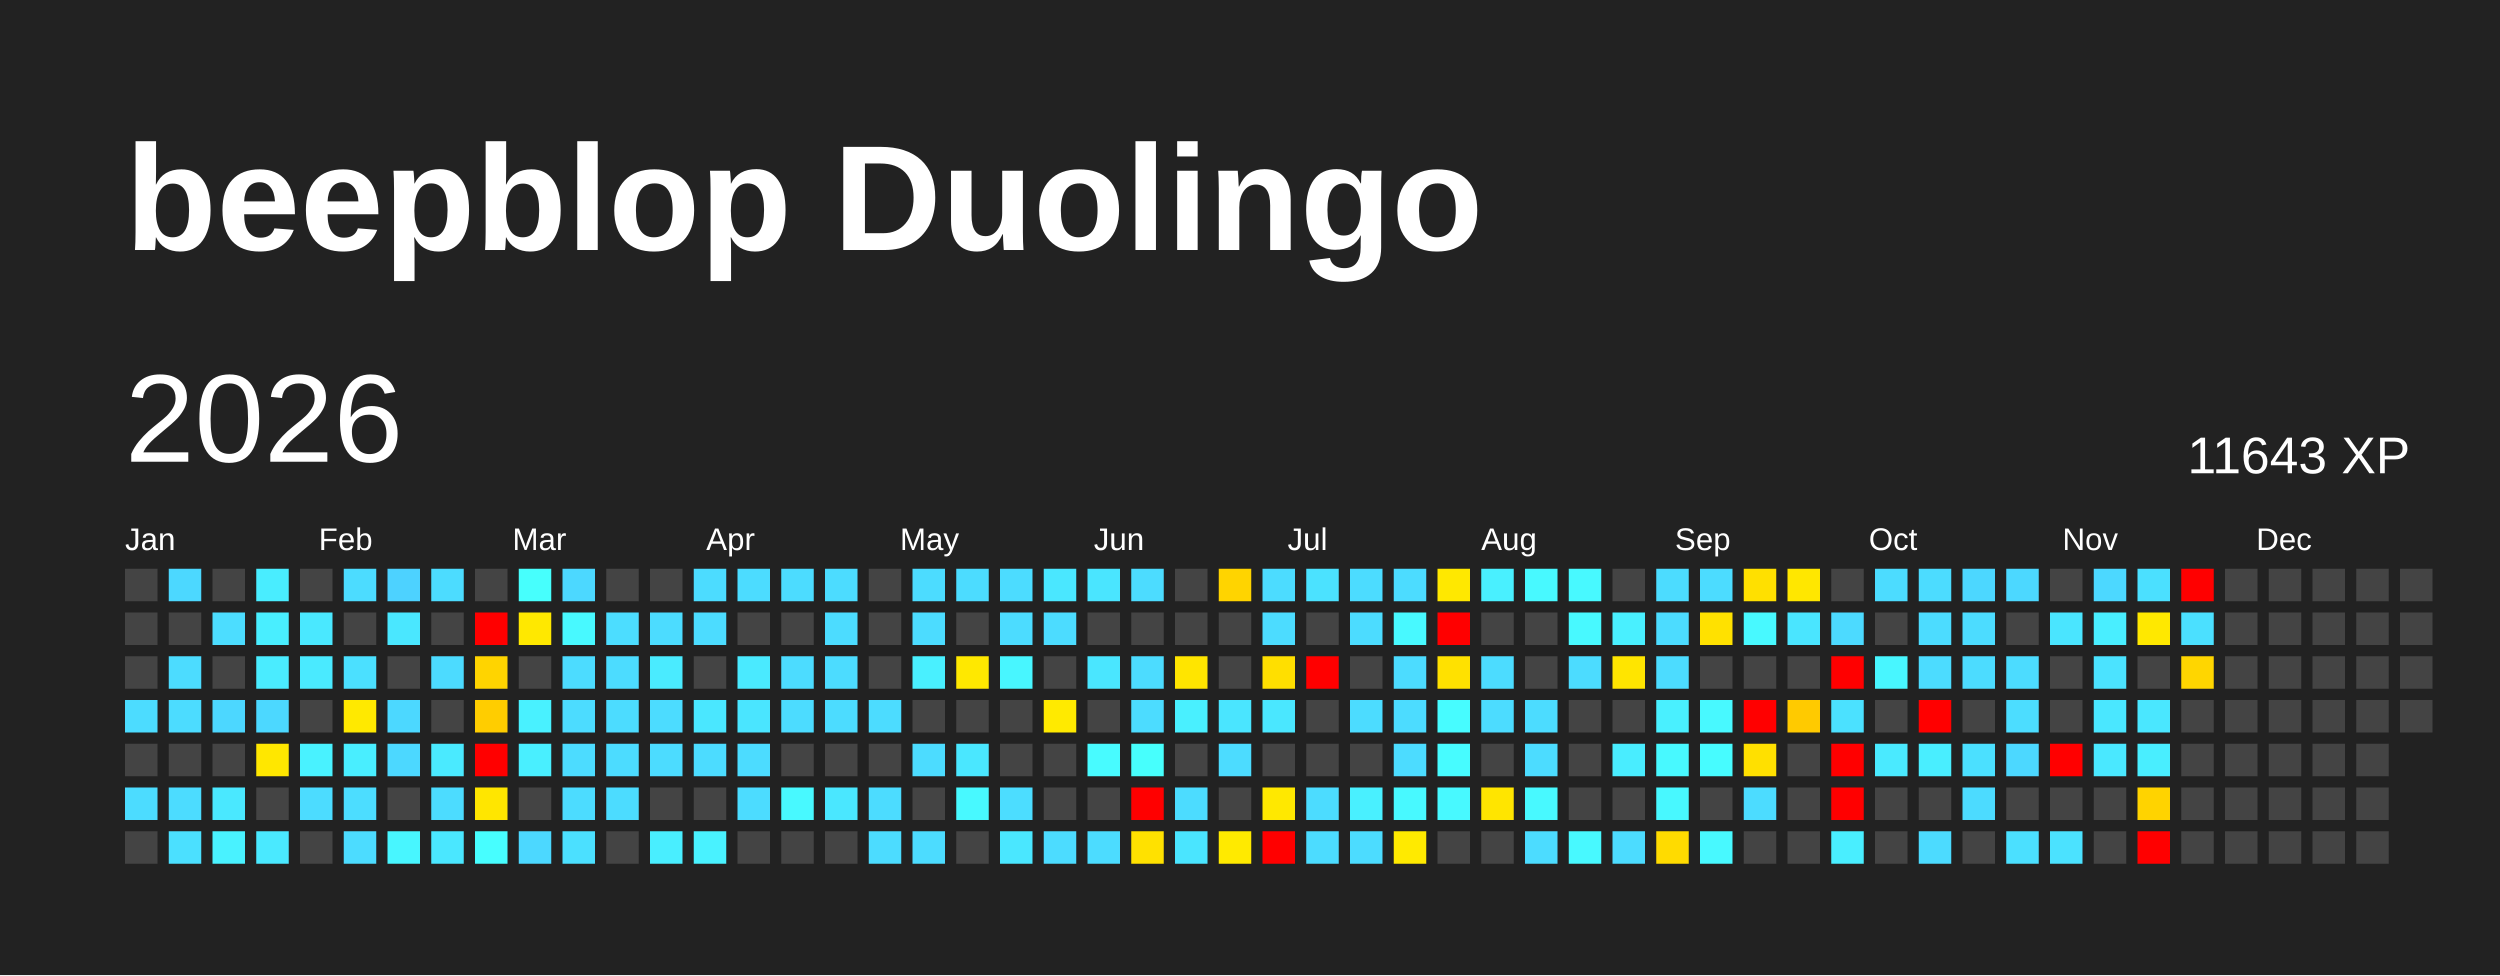
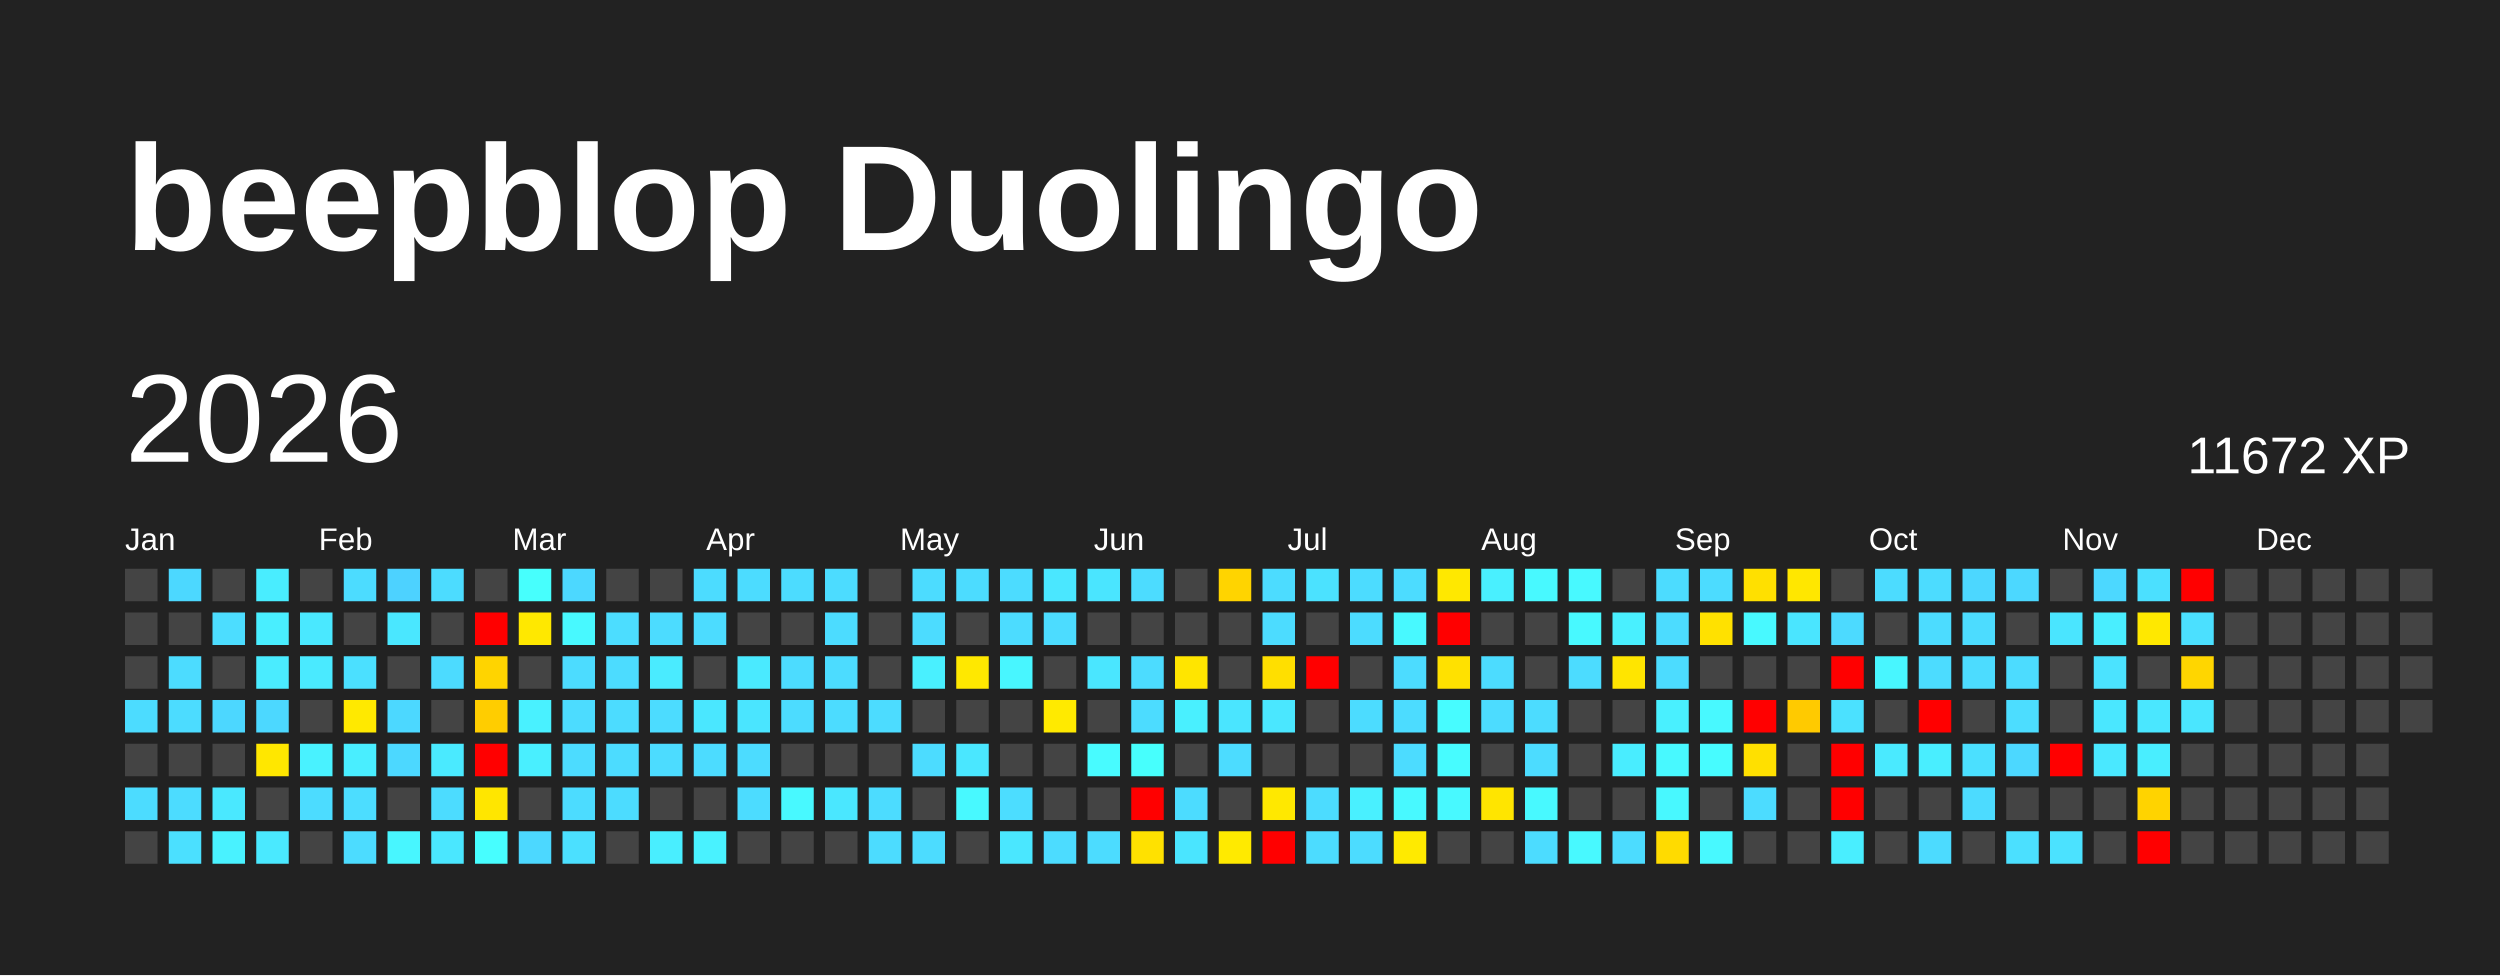
<svg xmlns="http://www.w3.org/2000/svg" baseProfile="full" height="78mm" version="1.1" viewBox="0,0,200,78" width="200mm">
  <defs />
  <rect fill="#222222" height="78" width="200" x="0" y="0" />
  <text fill="#FFFFFF" style="font-size:12px; font-family:Arial; font-weight:bold;" x="10" y="20">beepblop Duolingo</text>
  <text dominant-baseline="hanging" fill="#FFFFFF" style="font-size:10.0px; font-family:Arial;" x="10" y="30">2026</text>
-   <text dominant-baseline="hanging" fill="#FFFFFF" style="font-size:4.125px; font-family:Arial;" x="175" y="35">11643 XP</text>
+   <text dominant-baseline="hanging" fill="#FFFFFF" style="font-size:4.125px; font-family:Arial;" x="175" y="35">11672 XP</text>
  <text fill="#FFFFFF" style="font-size:2.5px; font-family:Arial" x="10.0" y="44">Jan</text>
  <text fill="#FFFFFF" style="font-size:2.5px; font-family:Arial" x="25.5" y="44">Feb</text>
  <text fill="#FFFFFF" style="font-size:2.5px; font-family:Arial" x="41.0" y="44">Mar</text>
  <text fill="#FFFFFF" style="font-size:2.5px; font-family:Arial" x="56.5" y="44">Apr</text>
  <text fill="#FFFFFF" style="font-size:2.5px; font-family:Arial" x="72.0" y="44">May</text>
  <text fill="#FFFFFF" style="font-size:2.5px; font-family:Arial" x="87.5" y="44">Jun</text>
  <text fill="#FFFFFF" style="font-size:2.5px; font-family:Arial" x="103.0" y="44">Jul</text>
  <text fill="#FFFFFF" style="font-size:2.5px; font-family:Arial" x="118.5" y="44">Aug</text>
  <text fill="#FFFFFF" style="font-size:2.5px; font-family:Arial" x="134.0" y="44">Sep</text>
  <text fill="#FFFFFF" style="font-size:2.5px; font-family:Arial" x="149.5" y="44">Oct</text>
  <text fill="#FFFFFF" style="font-size:2.5px; font-family:Arial" x="165.0" y="44">Nov</text>
  <text fill="#FFFFFF" style="font-size:2.5px; font-family:Arial" x="180.5" y="44">Dec</text>
  <rect fill="#444444" height="2.6" width="2.6" x="10.0" y="45.5" />
  <rect fill="#444444" height="2.6" width="2.6" x="10.0" y="49.0" />
  <rect fill="#444444" height="2.6" width="2.6" x="10.0" y="52.5" />
  <rect fill="#4cdcff" height="2.6" width="2.6" x="10.0" y="56.0" />
  <rect fill="#444444" height="2.6" width="2.6" x="10.0" y="59.5" />
  <rect fill="#4cdcff" height="2.6" width="2.6" x="10.0" y="63.0" />
  <rect fill="#444444" height="2.6" width="2.6" x="10.0" y="66.5" />
  <rect fill="#4cd8ff" height="2.6" width="2.6" x="13.5" y="45.5" />
  <rect fill="#444444" height="2.6" width="2.6" x="13.5" y="49.0" />
  <rect fill="#4cdcff" height="2.6" width="2.6" x="13.5" y="52.5" />
  <rect fill="#4cdcff" height="2.6" width="2.6" x="13.5" y="56.0" />
  <rect fill="#444444" height="2.6" width="2.6" x="13.5" y="59.5" />
  <rect fill="#4cdcff" height="2.6" width="2.6" x="13.5" y="63.0" />
  <rect fill="#4be0ff" height="2.6" width="2.6" x="13.5" y="66.5" />
  <rect fill="#444444" height="2.6" width="2.6" x="17.0" y="45.5" />
  <rect fill="#4cddff" height="2.6" width="2.6" x="17.0" y="49.0" />
  <rect fill="#444444" height="2.6" width="2.6" x="17.0" y="52.5" />
  <rect fill="#4cd7ff" height="2.6" width="2.6" x="17.0" y="56.0" />
  <rect fill="#444444" height="2.6" width="2.6" x="17.0" y="59.5" />
  <rect fill="#4ae8ff" height="2.6" width="2.6" x="17.0" y="63.0" />
  <rect fill="#49f2ff" height="2.6" width="2.6" x="17.0" y="66.5" />
  <rect fill="#49edff" height="2.6" width="2.6" x="20.5" y="45.5" />
  <rect fill="#49eeff" height="2.6" width="2.6" x="20.5" y="49.0" />
  <rect fill="#4aecff" height="2.6" width="2.6" x="20.5" y="52.5" />
  <rect fill="#4cd8ff" height="2.6" width="2.6" x="20.5" y="56.0" />
  <rect fill="#ffe700" height="2.6" width="2.6" x="20.5" y="59.5" />
  <rect fill="#444444" height="2.6" width="2.6" x="20.5" y="63.0" />
  <rect fill="#4ae9ff" height="2.6" width="2.6" x="20.5" y="66.5" />
  <rect fill="#444444" height="2.6" width="2.6" x="24.0" y="45.5" />
  <rect fill="#4ae8ff" height="2.6" width="2.6" x="24.0" y="49.0" />
  <rect fill="#4aeaff" height="2.6" width="2.6" x="24.0" y="52.5" />
  <rect fill="#444444" height="2.6" width="2.6" x="24.0" y="56.0" />
  <rect fill="#49f2ff" height="2.6" width="2.6" x="24.0" y="59.5" />
  <rect fill="#4cdcff" height="2.6" width="2.6" x="24.0" y="63.0" />
  <rect fill="#444444" height="2.6" width="2.6" x="24.0" y="66.5" />
  <rect fill="#4cdcff" height="2.6" width="2.6" x="27.5" y="45.5" />
  <rect fill="#444444" height="2.6" width="2.6" x="27.5" y="49.0" />
  <rect fill="#4be0ff" height="2.6" width="2.6" x="27.5" y="52.5" />
  <rect fill="#ffe900" height="2.6" width="2.6" x="27.5" y="56.0" />
  <rect fill="#49eeff" height="2.6" width="2.6" x="27.5" y="59.5" />
  <rect fill="#4cddff" height="2.6" width="2.6" x="27.5" y="63.0" />
  <rect fill="#4cdcff" height="2.6" width="2.6" x="27.5" y="66.5" />
  <rect fill="#4dd2ff" height="2.6" width="2.6" x="31.0" y="45.5" />
  <rect fill="#4ae7ff" height="2.6" width="2.6" x="31.0" y="49.0" />
  <rect fill="#444444" height="2.6" width="2.6" x="31.0" y="52.5" />
  <rect fill="#4cd8ff" height="2.6" width="2.6" x="31.0" y="56.0" />
  <rect fill="#4cd8ff" height="2.6" width="2.6" x="31.0" y="59.5" />
  <rect fill="#444444" height="2.6" width="2.6" x="31.0" y="63.0" />
  <rect fill="#48f6ff" height="2.6" width="2.6" x="31.0" y="66.5" />
  <rect fill="#4cdcff" height="2.6" width="2.6" x="34.5" y="45.5" />
  <rect fill="#444444" height="2.6" width="2.6" x="34.5" y="49.0" />
  <rect fill="#4cdbff" height="2.6" width="2.6" x="34.5" y="52.5" />
  <rect fill="#444444" height="2.6" width="2.6" x="34.5" y="56.0" />
  <rect fill="#4aeaff" height="2.6" width="2.6" x="34.5" y="59.5" />
  <rect fill="#4cdcff" height="2.6" width="2.6" x="34.5" y="63.0" />
  <rect fill="#4ae7ff" height="2.6" width="2.6" x="34.5" y="66.5" />
  <rect fill="#444444" height="2.6" width="2.6" x="38.0" y="45.5" />
  <rect fill="red" height="2.6" width="2.6" x="38.0" y="49.0" />
  <rect fill="#ffd400" height="2.6" width="2.6" x="38.0" y="52.5" />
  <rect fill="#ffcd00" height="2.6" width="2.6" x="38.0" y="56.0" />
  <rect fill="red" height="2.6" width="2.6" x="38.0" y="59.5" />
  <rect fill="#ffe600" height="2.6" width="2.6" x="38.0" y="63.0" />
  <rect fill="#47feff" height="2.6" width="2.6" x="38.0" y="66.5" />
  <rect fill="#47fffd" height="2.6" width="2.6" x="41.5" y="45.5" />
  <rect fill="#ffe800" height="2.6" width="2.6" x="41.5" y="49.0" />
  <rect fill="#444444" height="2.6" width="2.6" x="41.5" y="52.5" />
  <rect fill="#49f1ff" height="2.6" width="2.6" x="41.5" y="56.0" />
  <rect fill="#49efff" height="2.6" width="2.6" x="41.5" y="59.5" />
  <rect fill="#444444" height="2.6" width="2.6" x="41.5" y="63.0" />
  <rect fill="#4cd8ff" height="2.6" width="2.6" x="41.5" y="66.5" />
  <rect fill="#4cd8ff" height="2.6" width="2.6" x="45.0" y="45.5" />
  <rect fill="#48f9ff" height="2.6" width="2.6" x="45.0" y="49.0" />
  <rect fill="#4cdcff" height="2.6" width="2.6" x="45.0" y="52.5" />
  <rect fill="#4cdcff" height="2.6" width="2.6" x="45.0" y="56.0" />
  <rect fill="#4cdcff" height="2.6" width="2.6" x="45.0" y="59.5" />
  <rect fill="#4cdcff" height="2.6" width="2.6" x="45.0" y="63.0" />
  <rect fill="#4be0ff" height="2.6" width="2.6" x="45.0" y="66.5" />
  <rect fill="#444444" height="2.6" width="2.6" x="48.5" y="45.5" />
  <rect fill="#4cddff" height="2.6" width="2.6" x="48.5" y="49.0" />
  <rect fill="#4cdcff" height="2.6" width="2.6" x="48.5" y="52.5" />
  <rect fill="#4cdcff" height="2.6" width="2.6" x="48.5" y="56.0" />
  <rect fill="#4cdcff" height="2.6" width="2.6" x="48.5" y="59.5" />
  <rect fill="#4cdcff" height="2.6" width="2.6" x="48.5" y="63.0" />
  <rect fill="#444444" height="2.6" width="2.6" x="48.5" y="66.5" />
  <rect fill="#444444" height="2.6" width="2.6" x="52.0" y="45.5" />
  <rect fill="#4cdcff" height="2.6" width="2.6" x="52.0" y="49.0" />
  <rect fill="#4aebff" height="2.6" width="2.6" x="52.0" y="52.5" />
  <rect fill="#4cdcff" height="2.6" width="2.6" x="52.0" y="56.0" />
  <rect fill="#4cdcff" height="2.6" width="2.6" x="52.0" y="59.5" />
  <rect fill="#444444" height="2.6" width="2.6" x="52.0" y="63.0" />
  <rect fill="#49eeff" height="2.6" width="2.6" x="52.0" y="66.5" />
  <rect fill="#4cdcff" height="2.6" width="2.6" x="55.5" y="45.5" />
  <rect fill="#4cdcff" height="2.6" width="2.6" x="55.5" y="49.0" />
  <rect fill="#444444" height="2.6" width="2.6" x="55.5" y="52.5" />
  <rect fill="#4ae7ff" height="2.6" width="2.6" x="55.5" y="56.0" />
  <rect fill="#4cdcff" height="2.6" width="2.6" x="55.5" y="59.5" />
  <rect fill="#444444" height="2.6" width="2.6" x="55.5" y="63.0" />
  <rect fill="#49f2ff" height="2.6" width="2.6" x="55.5" y="66.5" />
  <rect fill="#4cdcff" height="2.6" width="2.6" x="59.0" y="45.5" />
  <rect fill="#444444" height="2.6" width="2.6" x="59.0" y="49.0" />
  <rect fill="#4aeaff" height="2.6" width="2.6" x="59.0" y="52.5" />
  <rect fill="#4ae5ff" height="2.6" width="2.6" x="59.0" y="56.0" />
  <rect fill="#4cdcff" height="2.6" width="2.6" x="59.0" y="59.5" />
  <rect fill="#4cdcff" height="2.6" width="2.6" x="59.0" y="63.0" />
  <rect fill="#444444" height="2.6" width="2.6" x="59.0" y="66.5" />
  <rect fill="#4cdcff" height="2.6" width="2.6" x="62.5" y="45.5" />
  <rect fill="#444444" height="2.6" width="2.6" x="62.5" y="49.0" />
  <rect fill="#4cdcff" height="2.6" width="2.6" x="62.5" y="52.5" />
  <rect fill="#4cdcff" height="2.6" width="2.6" x="62.5" y="56.0" />
  <rect fill="#444444" height="2.6" width="2.6" x="62.5" y="59.5" />
  <rect fill="#48f9ff" height="2.6" width="2.6" x="62.5" y="63.0" />
  <rect fill="#444444" height="2.6" width="2.6" x="62.5" y="66.5" />
  <rect fill="#4cdcff" height="2.6" width="2.6" x="66.0" y="45.5" />
  <rect fill="#4cdcff" height="2.6" width="2.6" x="66.0" y="49.0" />
  <rect fill="#4cdcff" height="2.6" width="2.6" x="66.0" y="52.5" />
  <rect fill="#4cdcff" height="2.6" width="2.6" x="66.0" y="56.0" />
  <rect fill="#444444" height="2.6" width="2.6" x="66.0" y="59.5" />
  <rect fill="#4ae7ff" height="2.6" width="2.6" x="66.0" y="63.0" />
  <rect fill="#444444" height="2.6" width="2.6" x="66.0" y="66.5" />
  <rect fill="#444444" height="2.6" width="2.6" x="69.5" y="45.5" />
  <rect fill="#444444" height="2.6" width="2.6" x="69.5" y="49.0" />
  <rect fill="#444444" height="2.6" width="2.6" x="69.5" y="52.5" />
  <rect fill="#4cdcff" height="2.6" width="2.6" x="69.5" y="56.0" />
  <rect fill="#444444" height="2.6" width="2.6" x="69.5" y="59.5" />
  <rect fill="#4cdcff" height="2.6" width="2.6" x="69.5" y="63.0" />
  <rect fill="#4cdcff" height="2.6" width="2.6" x="69.5" y="66.5" />
  <rect fill="#4cdcff" height="2.6" width="2.6" x="73.0" y="45.5" />
  <rect fill="#4cdcff" height="2.6" width="2.6" x="73.0" y="49.0" />
  <rect fill="#49f0ff" height="2.6" width="2.6" x="73.0" y="52.5" />
  <rect fill="#444444" height="2.6" width="2.6" x="73.0" y="56.0" />
  <rect fill="#4cdcff" height="2.6" width="2.6" x="73.0" y="59.5" />
  <rect fill="#444444" height="2.6" width="2.6" x="73.0" y="63.0" />
  <rect fill="#4cdcff" height="2.6" width="2.6" x="73.0" y="66.5" />
  <rect fill="#4cdcff" height="2.6" width="2.6" x="76.5" y="45.5" />
  <rect fill="#444444" height="2.6" width="2.6" x="76.5" y="49.0" />
  <rect fill="#ffe800" height="2.6" width="2.6" x="76.5" y="52.5" />
  <rect fill="#444444" height="2.6" width="2.6" x="76.5" y="56.0" />
  <rect fill="#4ae7ff" height="2.6" width="2.6" x="76.5" y="59.5" />
  <rect fill="#48f9ff" height="2.6" width="2.6" x="76.5" y="63.0" />
  <rect fill="#444444" height="2.6" width="2.6" x="76.5" y="66.5" />
  <rect fill="#4cdcff" height="2.6" width="2.6" x="80.0" y="45.5" />
  <rect fill="#4cdcff" height="2.6" width="2.6" x="80.0" y="49.0" />
  <rect fill="#48f6ff" height="2.6" width="2.6" x="80.0" y="52.5" />
  <rect fill="#444444" height="2.6" width="2.6" x="80.0" y="56.0" />
  <rect fill="#444444" height="2.6" width="2.6" x="80.0" y="59.5" />
  <rect fill="#4cddff" height="2.6" width="2.6" x="80.0" y="63.0" />
  <rect fill="#4ae7ff" height="2.6" width="2.6" x="80.0" y="66.5" />
  <rect fill="#4ae7ff" height="2.6" width="2.6" x="83.5" y="45.5" />
  <rect fill="#4cdcff" height="2.6" width="2.6" x="83.5" y="49.0" />
  <rect fill="#444444" height="2.6" width="2.6" x="83.5" y="52.5" />
  <rect fill="#ffea00" height="2.6" width="2.6" x="83.5" y="56.0" />
  <rect fill="#444444" height="2.6" width="2.6" x="83.5" y="59.5" />
  <rect fill="#444444" height="2.6" width="2.6" x="83.5" y="63.0" />
  <rect fill="#4cdcff" height="2.6" width="2.6" x="83.5" y="66.5" />
  <rect fill="#4ae5ff" height="2.6" width="2.6" x="87.0" y="45.5" />
  <rect fill="#444444" height="2.6" width="2.6" x="87.0" y="49.0" />
  <rect fill="#4ae6ff" height="2.6" width="2.6" x="87.0" y="52.5" />
  <rect fill="#444444" height="2.6" width="2.6" x="87.0" y="56.0" />
  <rect fill="#48fbff" height="2.6" width="2.6" x="87.0" y="59.5" />
  <rect fill="#444444" height="2.6" width="2.6" x="87.0" y="63.0" />
  <rect fill="#4cdcff" height="2.6" width="2.6" x="87.0" y="66.5" />
  <rect fill="#4cdcff" height="2.6" width="2.6" x="90.5" y="45.5" />
  <rect fill="#444444" height="2.6" width="2.6" x="90.5" y="49.0" />
  <rect fill="#4cdcff" height="2.6" width="2.6" x="90.5" y="52.5" />
  <rect fill="#4cdcff" height="2.6" width="2.6" x="90.5" y="56.0" />
  <rect fill="#47fffd" height="2.6" width="2.6" x="90.5" y="59.5" />
  <rect fill="red" height="2.6" width="2.6" x="90.5" y="63.0" />
  <rect fill="#ffe100" height="2.6" width="2.6" x="90.5" y="66.5" />
  <rect fill="#444444" height="2.6" width="2.6" x="94.0" y="45.5" />
  <rect fill="#444444" height="2.6" width="2.6" x="94.0" y="49.0" />
  <rect fill="#ffe500" height="2.6" width="2.6" x="94.0" y="52.5" />
  <rect fill="#49f0ff" height="2.6" width="2.6" x="94.0" y="56.0" />
  <rect fill="#444444" height="2.6" width="2.6" x="94.0" y="59.5" />
  <rect fill="#4cdcff" height="2.6" width="2.6" x="94.0" y="63.0" />
  <rect fill="#4ae5ff" height="2.6" width="2.6" x="94.0" y="66.5" />
  <rect fill="#ffd400" height="2.6" width="2.6" x="97.5" y="45.5" />
  <rect fill="#444444" height="2.6" width="2.6" x="97.5" y="49.0" />
  <rect fill="#444444" height="2.6" width="2.6" x="97.5" y="52.5" />
  <rect fill="#4ae5ff" height="2.6" width="2.6" x="97.5" y="56.0" />
  <rect fill="#4cdcff" height="2.6" width="2.6" x="97.5" y="59.5" />
  <rect fill="#444444" height="2.6" width="2.6" x="97.5" y="63.0" />
  <rect fill="#ffea00" height="2.6" width="2.6" x="97.5" y="66.5" />
  <rect fill="#4cdcff" height="2.6" width="2.6" x="101.0" y="45.5" />
  <rect fill="#4cdcff" height="2.6" width="2.6" x="101.0" y="49.0" />
  <rect fill="#ffdf00" height="2.6" width="2.6" x="101.0" y="52.5" />
  <rect fill="#4ae7ff" height="2.6" width="2.6" x="101.0" y="56.0" />
  <rect fill="#444444" height="2.6" width="2.6" x="101.0" y="59.5" />
  <rect fill="#ffe800" height="2.6" width="2.6" x="101.0" y="63.0" />
  <rect fill="red" height="2.6" width="2.6" x="101.0" y="66.5" />
  <rect fill="#4be2ff" height="2.6" width="2.6" x="104.5" y="45.5" />
  <rect fill="#444444" height="2.6" width="2.6" x="104.5" y="49.0" />
  <rect fill="red" height="2.6" width="2.6" x="104.5" y="52.5" />
  <rect fill="#444444" height="2.6" width="2.6" x="104.5" y="56.0" />
  <rect fill="#444444" height="2.6" width="2.6" x="104.5" y="59.5" />
  <rect fill="#4cdcff" height="2.6" width="2.6" x="104.5" y="63.0" />
  <rect fill="#4cdcff" height="2.6" width="2.6" x="104.5" y="66.5" />
  <rect fill="#4cdcff" height="2.6" width="2.6" x="108.0" y="45.5" />
  <rect fill="#4cdcff" height="2.6" width="2.6" x="108.0" y="49.0" />
  <rect fill="#444444" height="2.6" width="2.6" x="108.0" y="52.5" />
  <rect fill="#4cdcff" height="2.6" width="2.6" x="108.0" y="56.0" />
  <rect fill="#444444" height="2.6" width="2.6" x="108.0" y="59.5" />
  <rect fill="#49f0ff" height="2.6" width="2.6" x="108.0" y="63.0" />
  <rect fill="#4cdcff" height="2.6" width="2.6" x="108.0" y="66.5" />
  <rect fill="#4cdcff" height="2.6" width="2.6" x="111.5" y="45.5" />
  <rect fill="#48f9ff" height="2.6" width="2.6" x="111.5" y="49.0" />
  <rect fill="#4cdcff" height="2.6" width="2.6" x="111.5" y="52.5" />
  <rect fill="#4cdcff" height="2.6" width="2.6" x="111.5" y="56.0" />
  <rect fill="#4cdcff" height="2.6" width="2.6" x="111.5" y="59.5" />
  <rect fill="#48f9ff" height="2.6" width="2.6" x="111.5" y="63.0" />
  <rect fill="#ffea00" height="2.6" width="2.6" x="111.5" y="66.5" />
  <rect fill="#ffe800" height="2.6" width="2.6" x="115.0" y="45.5" />
  <rect fill="red" height="2.6" width="2.6" x="115.0" y="49.0" />
  <rect fill="#ffe100" height="2.6" width="2.6" x="115.0" y="52.5" />
  <rect fill="#47fcff" height="2.6" width="2.6" x="115.0" y="56.0" />
  <rect fill="#47fcff" height="2.6" width="2.6" x="115.0" y="59.5" />
  <rect fill="#48f9ff" height="2.6" width="2.6" x="115.0" y="63.0" />
  <rect fill="#444444" height="2.6" width="2.6" x="115.0" y="66.5" />
  <rect fill="#49f0ff" height="2.6" width="2.6" x="118.5" y="45.5" />
  <rect fill="#444444" height="2.6" width="2.6" x="118.5" y="49.0" />
  <rect fill="#4cdcff" height="2.6" width="2.6" x="118.5" y="52.5" />
  <rect fill="#4cdcff" height="2.6" width="2.6" x="118.5" y="56.0" />
  <rect fill="#444444" height="2.6" width="2.6" x="118.5" y="59.5" />
  <rect fill="#ffe500" height="2.6" width="2.6" x="118.5" y="63.0" />
  <rect fill="#444444" height="2.6" width="2.6" x="118.5" y="66.5" />
  <rect fill="#48f9ff" height="2.6" width="2.6" x="122.0" y="45.5" />
  <rect fill="#444444" height="2.6" width="2.6" x="122.0" y="49.0" />
  <rect fill="#444444" height="2.6" width="2.6" x="122.0" y="52.5" />
  <rect fill="#4cdcff" height="2.6" width="2.6" x="122.0" y="56.0" />
  <rect fill="#4cdcff" height="2.6" width="2.6" x="122.0" y="59.5" />
  <rect fill="#48f9ff" height="2.6" width="2.6" x="122.0" y="63.0" />
  <rect fill="#4cdcff" height="2.6" width="2.6" x="122.0" y="66.5" />
  <rect fill="#48f9ff" height="2.6" width="2.6" x="125.5" y="45.5" />
  <rect fill="#48f9ff" height="2.6" width="2.6" x="125.5" y="49.0" />
  <rect fill="#4cdcff" height="2.6" width="2.6" x="125.5" y="52.5" />
  <rect fill="#444444" height="2.6" width="2.6" x="125.5" y="56.0" />
  <rect fill="#444444" height="2.6" width="2.6" x="125.5" y="59.5" />
  <rect fill="#444444" height="2.6" width="2.6" x="125.5" y="63.0" />
  <rect fill="#48f9ff" height="2.6" width="2.6" x="125.5" y="66.5" />
  <rect fill="#444444" height="2.6" width="2.6" x="129.0" y="45.5" />
  <rect fill="#49f0ff" height="2.6" width="2.6" x="129.0" y="49.0" />
  <rect fill="#ffe500" height="2.6" width="2.6" x="129.0" y="52.5" />
  <rect fill="#444444" height="2.6" width="2.6" x="129.0" y="56.0" />
  <rect fill="#49edff" height="2.6" width="2.6" x="129.0" y="59.5" />
  <rect fill="#444444" height="2.6" width="2.6" x="129.0" y="63.0" />
  <rect fill="#4cdcff" height="2.6" width="2.6" x="129.0" y="66.5" />
  <rect fill="#4cdcff" height="2.6" width="2.6" x="132.5" y="45.5" />
  <rect fill="#4cdcff" height="2.6" width="2.6" x="132.5" y="49.0" />
  <rect fill="#4cdcff" height="2.6" width="2.6" x="132.5" y="52.5" />
  <rect fill="#49f0ff" height="2.6" width="2.6" x="132.5" y="56.0" />
  <rect fill="#48f9ff" height="2.6" width="2.6" x="132.5" y="59.5" />
  <rect fill="#48f8ff" height="2.6" width="2.6" x="132.5" y="63.0" />
  <rect fill="#ffdb00" height="2.6" width="2.6" x="132.5" y="66.5" />
  <rect fill="#4cdcff" height="2.6" width="2.6" x="136.0" y="45.5" />
  <rect fill="#ffe100" height="2.6" width="2.6" x="136.0" y="49.0" />
  <rect fill="#444444" height="2.6" width="2.6" x="136.0" y="52.5" />
  <rect fill="#48f9ff" height="2.6" width="2.6" x="136.0" y="56.0" />
  <rect fill="#47fcff" height="2.6" width="2.6" x="136.0" y="59.5" />
  <rect fill="#444444" height="2.6" width="2.6" x="136.0" y="63.0" />
  <rect fill="#48f9ff" height="2.6" width="2.6" x="136.0" y="66.5" />
  <rect fill="#ffe000" height="2.6" width="2.6" x="139.5" y="45.5" />
  <rect fill="#48f9ff" height="2.6" width="2.6" x="139.5" y="49.0" />
  <rect fill="#444444" height="2.6" width="2.6" x="139.5" y="52.5" />
  <rect fill="red" height="2.6" width="2.6" x="139.5" y="56.0" />
  <rect fill="#ffe000" height="2.6" width="2.6" x="139.5" y="59.5" />
  <rect fill="#4cdcff" height="2.6" width="2.6" x="139.5" y="63.0" />
  <rect fill="#444444" height="2.6" width="2.6" x="139.5" y="66.5" />
  <rect fill="#ffe700" height="2.6" width="2.6" x="143.0" y="45.5" />
  <rect fill="#4ae5ff" height="2.6" width="2.6" x="143.0" y="49.0" />
  <rect fill="#444444" height="2.6" width="2.6" x="143.0" y="52.5" />
  <rect fill="#ffca00" height="2.6" width="2.6" x="143.0" y="56.0" />
  <rect fill="#444444" height="2.6" width="2.6" x="143.0" y="59.5" />
  <rect fill="#444444" height="2.6" width="2.6" x="143.0" y="63.0" />
  <rect fill="#444444" height="2.6" width="2.6" x="143.0" y="66.5" />
  <rect fill="#444444" height="2.6" width="2.6" x="146.5" y="45.5" />
  <rect fill="#4cdaff" height="2.6" width="2.6" x="146.5" y="49.0" />
  <rect fill="red" height="2.6" width="2.6" x="146.5" y="52.5" />
  <rect fill="#4be1ff" height="2.6" width="2.6" x="146.5" y="56.0" />
  <rect fill="red" height="2.6" width="2.6" x="146.5" y="59.5" />
  <rect fill="red" height="2.6" width="2.6" x="146.5" y="63.0" />
  <rect fill="#49eeff" height="2.6" width="2.6" x="146.5" y="66.5" />
  <rect fill="#4cdcff" height="2.6" width="2.6" x="150.0" y="45.5" />
  <rect fill="#444444" height="2.6" width="2.6" x="150.0" y="49.0" />
  <rect fill="#48f6ff" height="2.6" width="2.6" x="150.0" y="52.5" />
  <rect fill="#444444" height="2.6" width="2.6" x="150.0" y="56.0" />
  <rect fill="#4aeaff" height="2.6" width="2.6" x="150.0" y="59.5" />
  <rect fill="#444444" height="2.6" width="2.6" x="150.0" y="63.0" />
  <rect fill="#444444" height="2.6" width="2.6" x="150.0" y="66.5" />
  <rect fill="#4cdcff" height="2.6" width="2.6" x="153.5" y="45.5" />
  <rect fill="#4cdcff" height="2.6" width="2.6" x="153.5" y="49.0" />
  <rect fill="#4cdcff" height="2.6" width="2.6" x="153.5" y="52.5" />
  <rect fill="red" height="2.6" width="2.6" x="153.5" y="56.0" />
  <rect fill="#49eeff" height="2.6" width="2.6" x="153.5" y="59.5" />
  <rect fill="#444444" height="2.6" width="2.6" x="153.5" y="63.0" />
  <rect fill="#4cdbff" height="2.6" width="2.6" x="153.5" y="66.5" />
  <rect fill="#4cd7ff" height="2.6" width="2.6" x="157.0" y="45.5" />
  <rect fill="#4cdcff" height="2.6" width="2.6" x="157.0" y="49.0" />
  <rect fill="#4cdcff" height="2.6" width="2.6" x="157.0" y="52.5" />
  <rect fill="#444444" height="2.6" width="2.6" x="157.0" y="56.0" />
  <rect fill="#4be0ff" height="2.6" width="2.6" x="157.0" y="59.5" />
  <rect fill="#4cdbff" height="2.6" width="2.6" x="157.0" y="63.0" />
  <rect fill="#444444" height="2.6" width="2.6" x="157.0" y="66.5" />
  <rect fill="#4cd8ff" height="2.6" width="2.6" x="160.5" y="45.5" />
  <rect fill="#444444" height="2.6" width="2.6" x="160.5" y="49.0" />
  <rect fill="#4cdcff" height="2.6" width="2.6" x="160.5" y="52.5" />
  <rect fill="#4cddff" height="2.6" width="2.6" x="160.5" y="56.0" />
  <rect fill="#4cd8ff" height="2.6" width="2.6" x="160.5" y="59.5" />
  <rect fill="#444444" height="2.6" width="2.6" x="160.5" y="63.0" />
  <rect fill="#4be0ff" height="2.6" width="2.6" x="160.5" y="66.5" />
  <rect fill="#444444" height="2.6" width="2.6" x="164.0" y="45.5" />
  <rect fill="#4ae5ff" height="2.6" width="2.6" x="164.0" y="49.0" />
  <rect fill="#444444" height="2.6" width="2.6" x="164.0" y="52.5" />
  <rect fill="#444444" height="2.6" width="2.6" x="164.0" y="56.0" />
  <rect fill="red" height="2.6" width="2.6" x="164.0" y="59.5" />
  <rect fill="#444444" height="2.6" width="2.6" x="164.0" y="63.0" />
  <rect fill="#4be2ff" height="2.6" width="2.6" x="164.0" y="66.5" />
  <rect fill="#4cd8ff" height="2.6" width="2.6" x="167.5" y="45.5" />
  <rect fill="#49eeff" height="2.6" width="2.6" x="167.5" y="49.0" />
  <rect fill="#4be3ff" height="2.6" width="2.6" x="167.5" y="52.5" />
  <rect fill="#4ae7ff" height="2.6" width="2.6" x="167.5" y="56.0" />
  <rect fill="#4ae8ff" height="2.6" width="2.6" x="167.5" y="59.5" />
  <rect fill="#444444" height="2.6" width="2.6" x="167.5" y="63.0" />
  <rect fill="#444444" height="2.6" width="2.6" x="167.5" y="66.5" />
  <rect fill="#4be0ff" height="2.6" width="2.6" x="171.0" y="45.5" />
  <rect fill="#ffe800" height="2.6" width="2.6" x="171.0" y="49.0" />
  <rect fill="#444444" height="2.6" width="2.6" x="171.0" y="52.5" />
  <rect fill="#4ae7ff" height="2.6" width="2.6" x="171.0" y="56.0" />
  <rect fill="#49eeff" height="2.6" width="2.6" x="171.0" y="59.5" />
  <rect fill="#ffd300" height="2.6" width="2.6" x="171.0" y="63.0" />
  <rect fill="red" height="2.6" width="2.6" x="171.0" y="66.5" />
  <rect fill="red" height="2.6" width="2.6" x="174.5" y="45.5" />
  <rect fill="#4be0ff" height="2.6" width="2.6" x="174.5" y="49.0" />
  <rect fill="#ffd600" height="2.6" width="2.6" x="174.5" y="52.5" />
-   <rect fill="#444444" height="2.6" width="2.6" x="174.5" y="56.0" />
+   <rect fill="#4ae6ff" height="2.6" width="2.6" x="174.5" y="56.0" />
  <rect fill="#444444" height="2.6" width="2.6" x="174.5" y="59.5" />
  <rect fill="#444444" height="2.6" width="2.6" x="174.5" y="63.0" />
  <rect fill="#444444" height="2.6" width="2.6" x="174.5" y="66.5" />
  <rect fill="#444444" height="2.6" width="2.6" x="178.0" y="45.5" />
  <rect fill="#444444" height="2.6" width="2.6" x="178.0" y="49.0" />
  <rect fill="#444444" height="2.6" width="2.6" x="178.0" y="52.5" />
  <rect fill="#444444" height="2.6" width="2.6" x="178.0" y="56.0" />
  <rect fill="#444444" height="2.6" width="2.6" x="178.0" y="59.5" />
  <rect fill="#444444" height="2.6" width="2.6" x="178.0" y="63.0" />
  <rect fill="#444444" height="2.6" width="2.6" x="178.0" y="66.5" />
  <rect fill="#444444" height="2.6" width="2.6" x="181.5" y="45.5" />
  <rect fill="#444444" height="2.6" width="2.6" x="181.5" y="49.0" />
  <rect fill="#444444" height="2.6" width="2.6" x="181.5" y="52.5" />
  <rect fill="#444444" height="2.6" width="2.6" x="181.5" y="56.0" />
  <rect fill="#444444" height="2.6" width="2.6" x="181.5" y="59.5" />
  <rect fill="#444444" height="2.6" width="2.6" x="181.5" y="63.0" />
  <rect fill="#444444" height="2.6" width="2.6" x="181.5" y="66.5" />
  <rect fill="#444444" height="2.6" width="2.6" x="185.0" y="45.5" />
  <rect fill="#444444" height="2.6" width="2.6" x="185.0" y="49.0" />
  <rect fill="#444444" height="2.6" width="2.6" x="185.0" y="52.5" />
  <rect fill="#444444" height="2.6" width="2.6" x="185.0" y="56.0" />
  <rect fill="#444444" height="2.6" width="2.6" x="185.0" y="59.5" />
  <rect fill="#444444" height="2.6" width="2.6" x="185.0" y="63.0" />
  <rect fill="#444444" height="2.6" width="2.6" x="185.0" y="66.5" />
  <rect fill="#444444" height="2.6" width="2.6" x="188.5" y="45.5" />
  <rect fill="#444444" height="2.6" width="2.6" x="188.5" y="49.0" />
  <rect fill="#444444" height="2.6" width="2.6" x="188.5" y="52.5" />
  <rect fill="#444444" height="2.6" width="2.6" x="188.5" y="56.0" />
  <rect fill="#444444" height="2.6" width="2.6" x="188.5" y="59.5" />
  <rect fill="#444444" height="2.6" width="2.6" x="188.5" y="63.0" />
  <rect fill="#444444" height="2.6" width="2.6" x="188.5" y="66.5" />
  <rect fill="#444444" height="2.6" width="2.6" x="192.0" y="45.5" />
  <rect fill="#444444" height="2.6" width="2.6" x="192.0" y="49.0" />
  <rect fill="#444444" height="2.6" width="2.6" x="192.0" y="52.5" />
  <rect fill="#444444" height="2.6" width="2.6" x="192.0" y="56.0" />
</svg>
